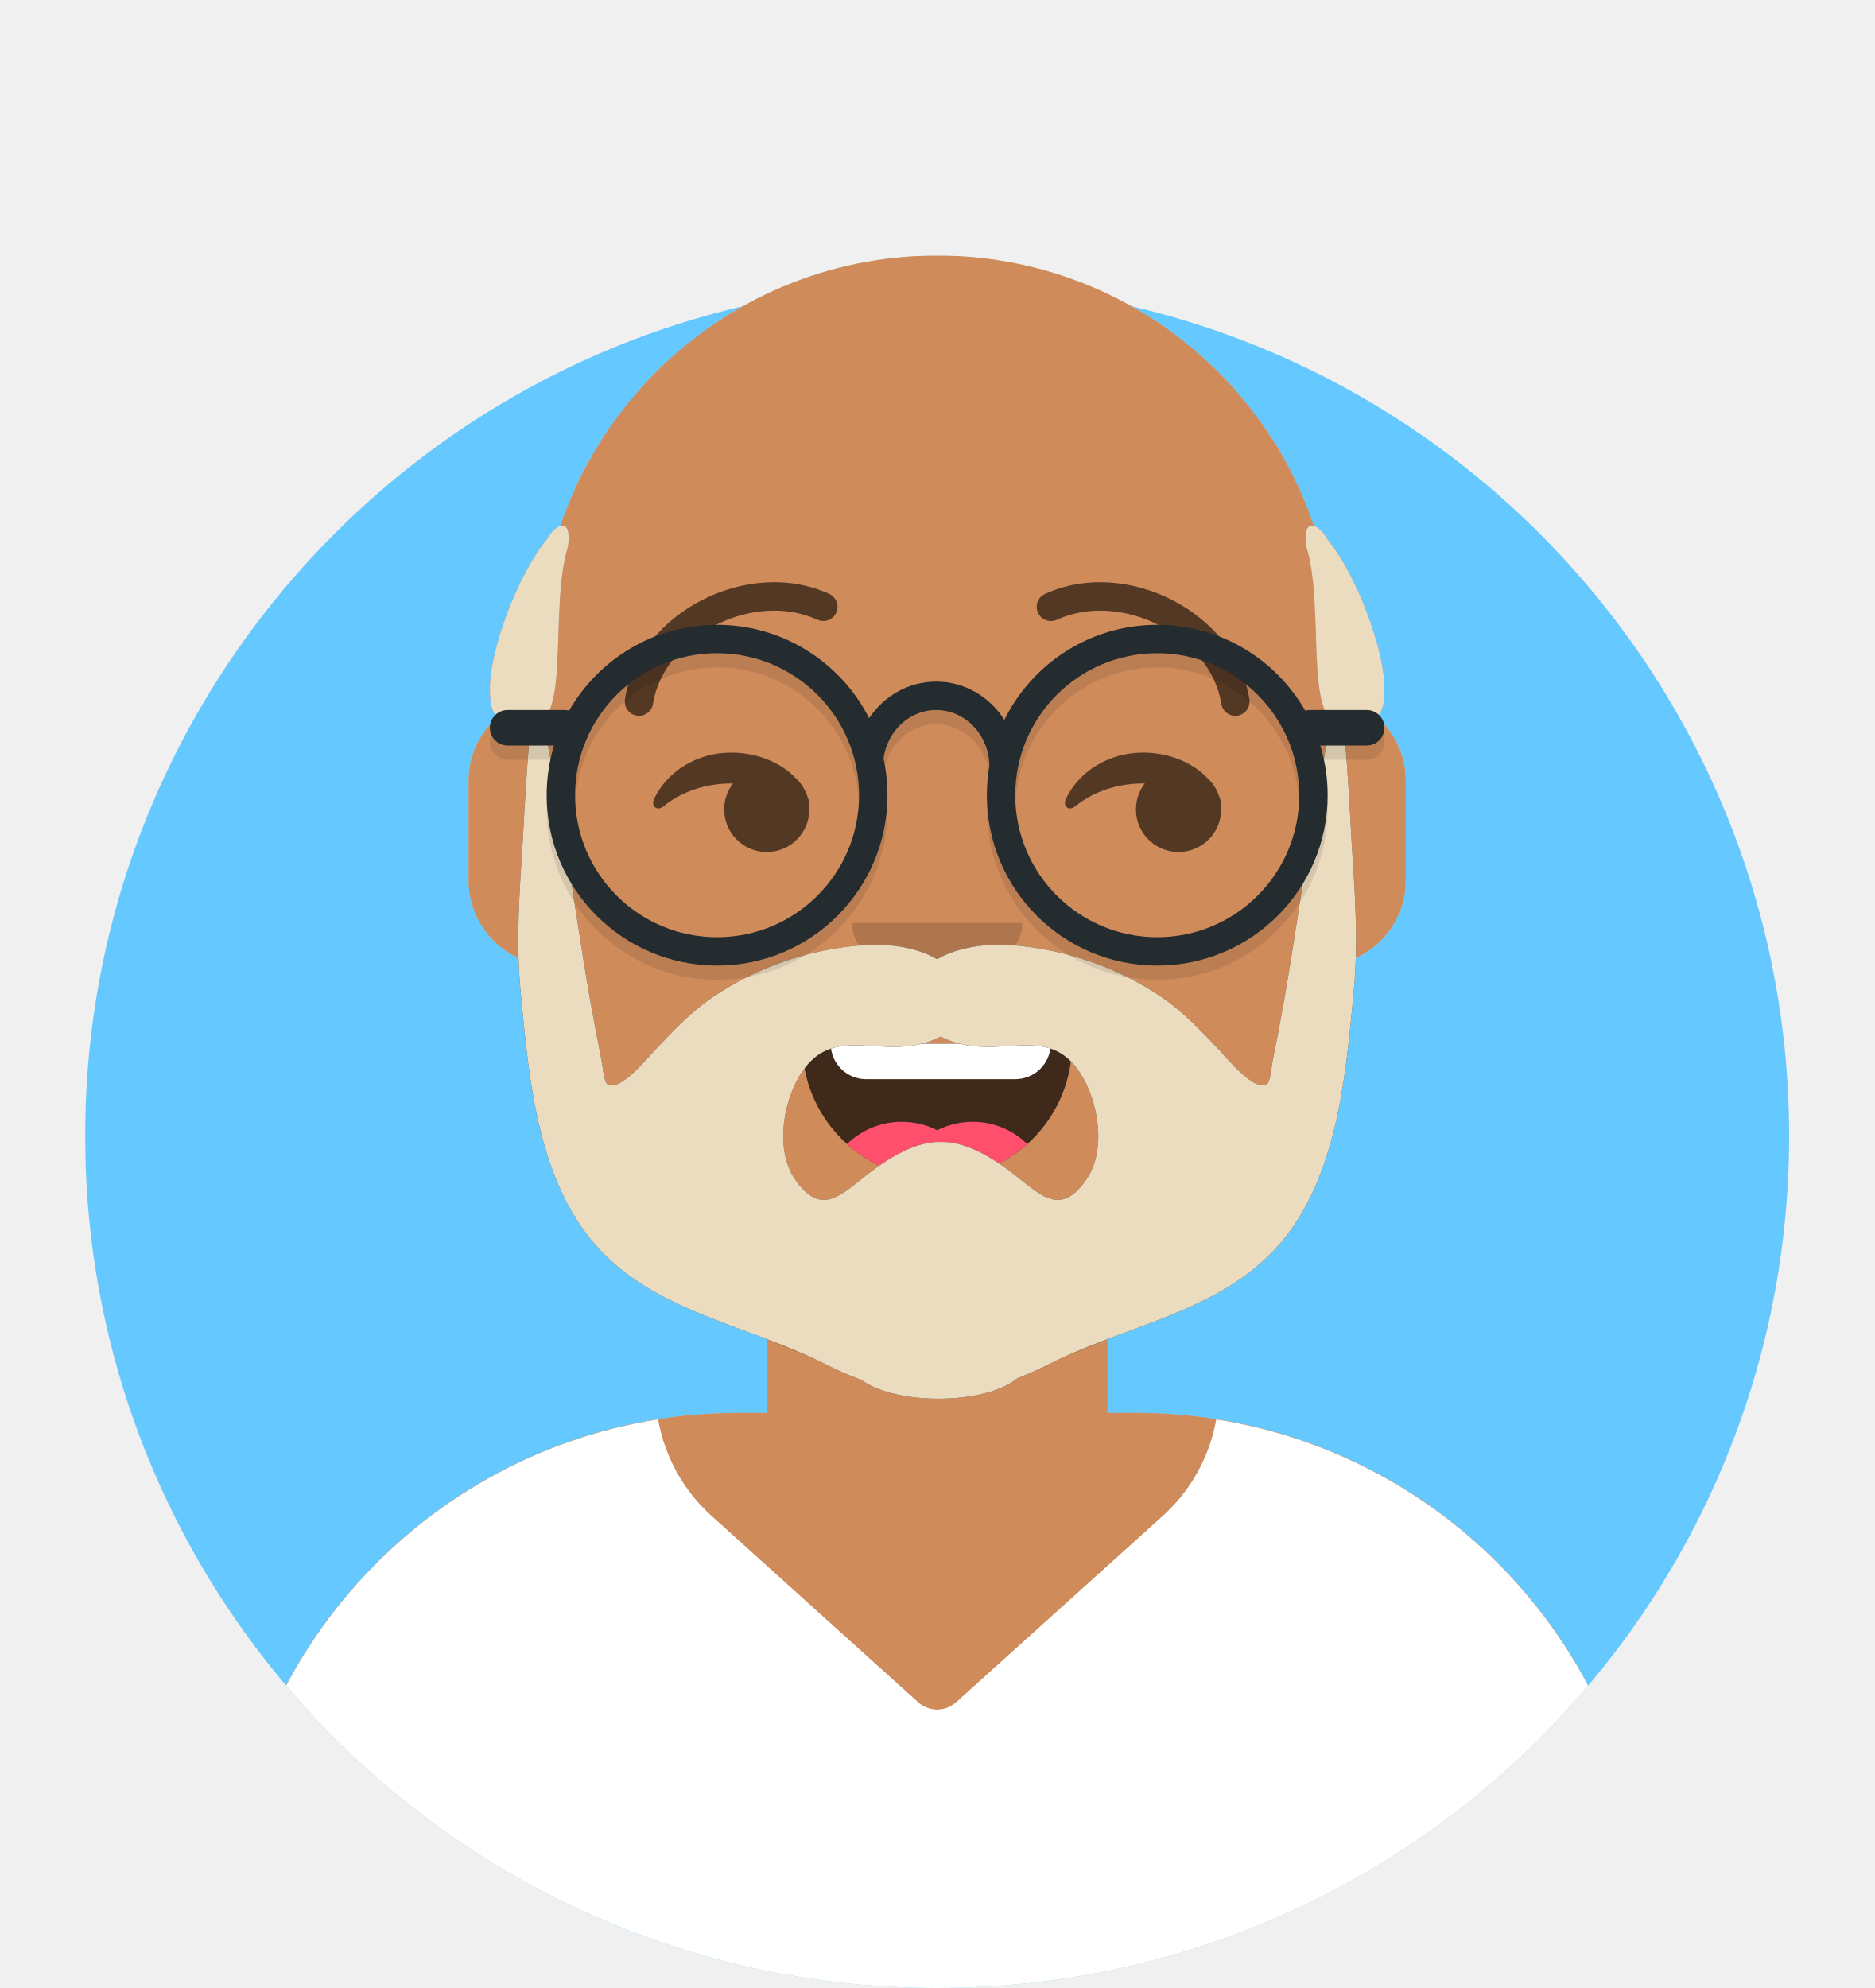
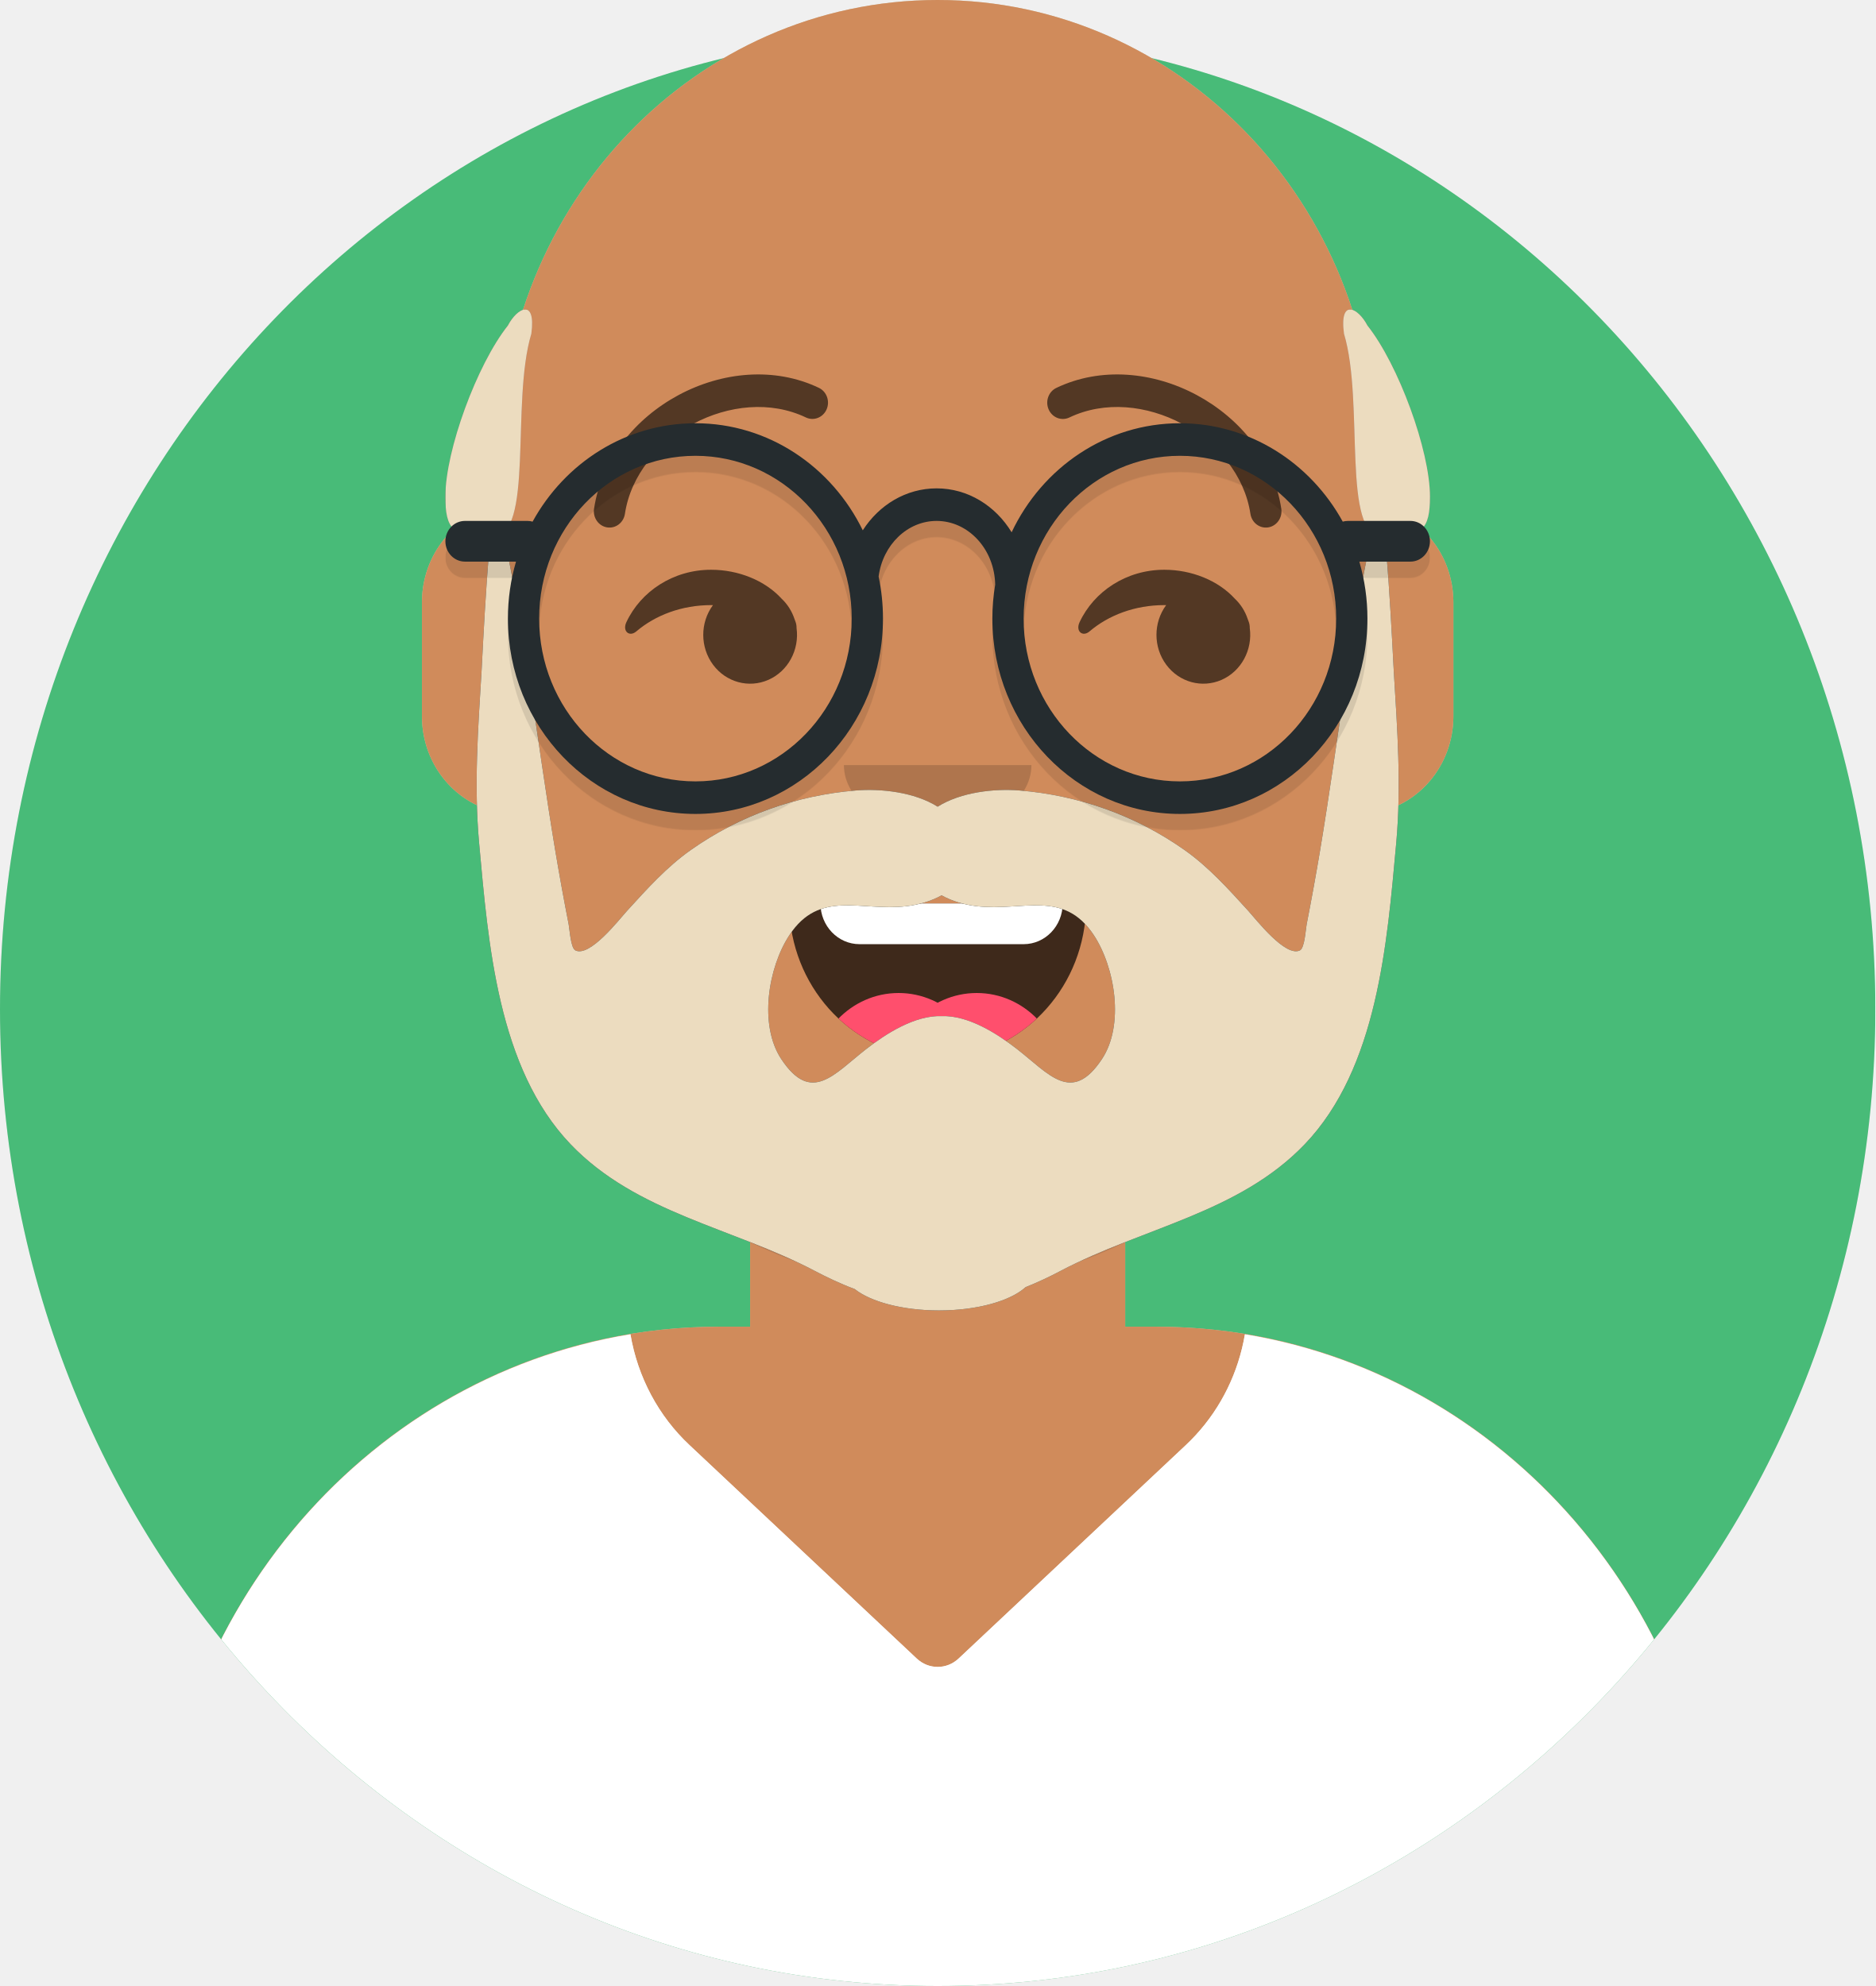
- <svg xmlns="http://www.w3.org/2000/svg" xmlns:xlink="http://www.w3.org/1999/xlink" width="264" height="280">
-   <defs>
-     <path id="c" d="M12 160c0 66.274 53.726 120 120 120s120-53.726 120-120h12V0H0v160h12Z" />
-     <path id="e" d="M124 144.611V163h4c39.765 0 72 32.235 72 72v9H0v-9c0-39.765 32.235-72 72-72h4v-18.389c-17.237-8.189-29.628-24.924-31.695-44.73C38.48 99.058 34 94.052 34 88V74c0-5.946 4.325-10.882 10-11.834V56c0-30.928 25.072-56 56-56s56 25.072 56 56v6.166c5.675.952 10 5.888 10 11.834v14c0 6.052-4.48 11.058-10.305 11.881-2.067 19.806-14.458 36.541-31.695 44.73Z" />
+ <svg xmlns="http://www.w3.org/2000/svg" xmlns:xlink="http://www.w3.org/1999/xlink" width="241.313" height="255.61" version="1.1" id="svg18248">
+   <defs id="defs18121">
+     <path id="c" d="m 12,160 c 0,66.274 53.726,120 120,120 66.274,0 120,-53.726 120,-120 h 12 V 0 H 0 v 160 z" />
+     <path id="e" d="M 124,144.611 V 163 h 4 c 39.765,0 72,32.235 72,72 v 9 H 0 v -9 c 0,-39.765 32.235,-72 72,-72 h 4 V 144.611 C 58.763,136.422 46.372,119.687 44.305,99.881 38.48,99.058 34,94.052 34,88 V 74 C 34,68.054 38.325,63.118 44,62.166 V 56 C 44,25.072 69.072,0 100,0 c 30.928,0 56,25.072 56,56 v 6.166 c 5.675,0.952 10,5.888 10,11.834 v 14 c 0,6.052 -4.48,11.058 -10.305,11.881 -2.067,19.806 -14.458,36.541 -31.695,44.73 z" />
    <circle id="a" cx="120" cy="120" r="120" />
  </defs>
-   <g fill="none" fill-rule="evenodd">
-     <g transform="translate(12 40)">
-       <mask id="b" fill="#fff">
-         <use xlink:href="#a" />
+   <g fill="none" fill-rule="evenodd" id="g18246" transform="matrix(1.005469,0,0,1.047584,-12.06563,-37.71302)">
+     <g transform="translate(12,40)" id="g18132" style="display:inline">
+       <mask id="b" fill="#ffffff">
+         <use xlink:href="#a" id="use18123" />
      </mask>
-       <use xlink:href="#a" fill="#E6E6E6" />
-       <g fill="#65C9FF" mask="url(#b)">
-         <path d="M0 0h240v240H0z" />
+       <use xlink:href="#a" fill="#e6e6e6" id="use18126" />
+       <g fill="#65c9ff" mask="url(#b)" id="g18130" style="display:inline;fill:#bdefff;fill-opacity:1">
+         <path d="M 0,0 H 240 V 240 H 0 Z" id="path18128" style="display:inline;fill:#48bb78;fill-opacity:1" />
      </g>
    </g>
-     <mask id="d" fill="#fff">
-       <use xlink:href="#c" />
+     <mask id="d" fill="#ffffff">
+       <use xlink:href="#c" id="use18134" />
    </mask>
-     <g mask="url(#d)">
-       <g transform="translate(32 36)">
-         <mask id="f" fill="#fff">
-           <use xlink:href="#e" />
+     <g mask="url(#d)" id="g18244">
+       <g transform="translate(32,36)" id="g18148" style="display:inline">
+         <mask id="f" fill="#ffffff">
+           <use xlink:href="#e" id="use18137" />
        </mask>
-         <use xlink:href="#e" fill="#D0C6AC" />
-         <g fill="#D08B5B" mask="url(#f)">
-           <path d="M0 0h264v280H0z" />
+         <use xlink:href="#e" fill="#d0c6ac" id="use18140" />
+         <g fill="#d08b5b" mask="url(#f)" id="g18144">
+           <path d="M 0,0 H 264 V 280 H 0 Z" id="path18142" />
        </g>
-         <path fill="#000" fill-opacity=".1" d="M156 79v23c0 30.928-25.072 56-56 56s-56-25.072-56-56V79v15c0 30.928 25.072 56 56 56s56-25.072 56-56V79Z" mask="url(#f)" />
+         <path fill="#000000" fill-opacity="0.1" d="m 156,79 v 23 c 0,30.928 -25.072,56 -56,56 -30.928,0 -56,-25.072 -56,-56 V 79 94 c 0,30.928 25.072,56 56,56 30.928,0 56,-25.072 56,-56 z" mask="url(#f)" id="path18146" />
      </g>
-       <g transform="translate(0 170)">
-         <defs>
-           <path id="g" d="M171.32 29.936C205.706 35.366 232 65.14 232 101.052V110H32v-8.948c0-35.914 26.294-65.686 60.682-71.116a23.896 23.896 0 0 0 7.554 13.603l29.085 26.229a4 4 0 0 0 5.358 0l29.085-26.229a24 24 0 0 0 1.234-1.196 23.888 23.888 0 0 0 6.322-12.407Z" />
+       <g transform="translate(0,170)" id="g18162">
+         <defs id="defs18151">
+           <path id="g" d="M 171.32,29.936 C 205.706,35.366 232,65.14 232,101.052 V 110 H 32 v -8.948 C 32,65.138 58.294,35.366 92.682,29.936 a 23.896,23.896 0 0 0 7.554,13.603 l 29.085,26.229 a 4,4 0 0 0 5.358,0 l 29.085,-26.229 a 24,24 0 0 0 1.234,-1.196 23.888,23.888 0 0 0 6.322,-12.407 z" />
        </defs>
-         <mask id="h" fill="#fff">
-           <use xlink:href="#g" />
+         <mask id="h" fill="#ffffff">
+           <use xlink:href="#g" id="use18153" />
        </mask>
-         <use xlink:href="#g" fill="#E6E6E6" />
-         <g fill="#FFF" mask="url(#h)">
-           <path d="M0 0h264v110H0z" />
+         <use xlink:href="#g" fill="#e6e6e6" id="use18156" />
+         <g fill="#ffffff" mask="url(#h)" id="g18160">
+           <path d="M 0,0 H 264 V 110 H 0 Z" id="path18158" />
        </g>
      </g>
-       <g fill="#000">
-         <g transform="translate(78 134)">
-           <defs>
-             <path id="i" d="M35.118 15.128C36.176 24.62 44.226 32 54 32c9.804 0 17.874-7.426 18.892-16.96.082-.767-.775-2.04-1.85-2.04H37.088c-1.08 0-2.075 1.178-1.97 2.128Z" />
+       <g fill="#000000" id="g18194">
+         <g transform="translate(78,134)" id="g18182">
+           <defs id="defs18165">
+             <path id="i" d="M 35.118,15.128 C 36.176,24.62 44.226,32 54,32 63.804,32 71.874,24.574 72.892,15.04 72.974,14.273 72.117,13 71.042,13 H 37.088 c -1.08,0 -2.075,1.178 -1.97,2.128 z" />
          </defs>
-           <mask id="j" fill="#fff">
-             <use xlink:href="#i" />
+           <mask id="j" fill="#ffffff">
+             <use xlink:href="#i" id="use18167" />
          </mask>
-           <use xlink:href="#i" fill-opacity=".7" />
-           <rect width="31" height="16" x="39" y="2" fill="#FFF" mask="url(#j)" rx="5" />
-           <g fill="#FF4F6D" mask="url(#j)">
-             <g transform="translate(38 24)">
-               <circle cx="11" cy="11" r="11" />
-               <circle cx="21" cy="11" r="11" />
+           <use xlink:href="#i" fill-opacity="0.7" id="use18170" />
+           <rect width="31" height="16" x="39" y="2" fill="#ffffff" mask="url(#j)" rx="5" id="rect18172" />
+           <g fill="#ff4f6d" mask="url(#j)" id="g18180">
+             <g transform="translate(38,24)" id="g18178">
+               <circle cx="11" cy="11" r="11" id="circle18174" />
+               <circle cx="21" cy="11" r="11" id="circle18176" />
            </g>
          </g>
        </g>
-         <path fill-opacity=".16" d="M120 130c0 4.418 5.373 8 12 8s12-3.582 12-8" />
-         <g fill-opacity=".6">
-           <path d="M103.241 110.346a6 6 0 1 0 10.699 2.8 1.998 1.998 0 0 0-.125-.739 7.509 7.509 0 0 0-.144-.372 6.007 6.007 0 0 0-1.646-2.484c-2.126-2.234-5.519-3.551-9.027-3.551-4.834 0-8.991 2.649-10.838 6.447-.54 1.111.387 1.853 1.278 1.125 2.436-1.993 5.82-3.228 9.56-3.228.08 0 .162 0 .243.002ZM161.241 110.346a6 6 0 1 0 10.699 2.8 1.998 1.998 0 0 0-.125-.739 7.509 7.509 0 0 0-.144-.372 6.007 6.007 0 0 0-1.646-2.484c-2.126-2.234-5.519-3.551-9.027-3.551-4.834 0-8.991 2.649-10.838 6.447-.54 1.111.387 1.853 1.278 1.125 2.436-1.993 5.82-3.228 9.56-3.228.08 0 .162 0 .243.002Z" />
+         <path fill-opacity="0.16" d="m 120,130 c 0,4.418 5.373,8 12,8 6.627,0 12,-3.582 12,-8" id="path18184" />
+         <g fill-opacity="0.6" id="g18188">
+           <path d="m 103.241,110.346 a 6,6 0 1 0 10.699,2.8 1.998,1.998 0 0 0 -0.125,-0.739 7.509,7.509 0 0 0 -0.144,-0.372 6.007,6.007 0 0 0 -1.646,-2.484 c -2.126,-2.234 -5.519,-3.551 -9.027,-3.551 -4.834,0 -8.991,2.649 -10.838,6.447 -0.54,1.111 0.387,1.853 1.278,1.125 2.436,-1.993 5.82,-3.228 9.56,-3.228 0.08,0 0.162,0 0.243,0.002 z m 58,0 a 6,6 0 1 0 10.699,2.8 1.998,1.998 0 0 0 -0.125,-0.739 7.509,7.509 0 0 0 -0.144,-0.372 6.007,6.007 0 0 0 -1.646,-2.484 c -2.126,-2.234 -5.519,-3.551 -9.027,-3.551 -4.834,0 -8.991,2.649 -10.838,6.447 -0.54,1.111 0.387,1.853 1.278,1.125 2.436,-1.993 5.82,-3.228 9.56,-3.228 0.08,0 0.162,0 0.243,0.002 z" id="path18186" />
        </g>
-         <g fill-opacity=".6" fill-rule="nonzero">
-           <path d="M91.976 99.128c1.495-9.523 14.083-16.02 23.188-11.827a2 2 0 0 0 1.672-3.633c-11.487-5.29-26.9 2.664-28.812 14.84a2 2 0 1 0 3.952.62ZM172.024 99.128c-1.495-9.523-14.082-16.02-23.187-11.827a2 2 0 0 1-1.673-3.633c11.487-5.29 26.9 2.664 28.812 14.84a2 2 0 0 1-3.952.62Z" />
+         <g fill-opacity="0.6" fill-rule="nonzero" id="g18192">
+           <path d="m 91.976,99.128 c 1.495,-9.523 14.083,-16.02 23.188,-11.827 a 2,2 0 0 0 1.672,-3.633 c -11.487,-5.29 -26.9,2.664 -28.812,14.84 a 2,2 0 1 0 3.952,0.62 z m 80.048,0 c -1.495,-9.523 -14.082,-16.02 -23.187,-11.827 a 2,2 0 0 1 -1.673,-3.633 c 11.487,-5.29 26.9,2.664 28.812,14.84 a 2,2 0 0 1 -3.952,0.62 z" id="path18190" />
        </g>
      </g>
-       <defs>
-         <path id="k" d="M0 0h264v280H0z" />
-         <path id="o" d="M6 28c-5.076.071-6-1.006-6-5C0 17.344 4.04 6.778 8 2c1.176-2.17 3.619-3.432 3 1-2.66 8.477.417 24.914-5 25Zm114 0c-5.417-.086-2.34-16.523-5-25-.619-4.432 1.824-3.17 3-1 3.96 4.778 8 15.344 8 21 0 3.994-.924 5.071-6 5Z" />
+       <defs id="defs18198">
+         <path id="k" d="M 0,0 H 264 V 280 H 0 Z" />
+         <path id="o" d="M 6,28 C 0.924,28.071 0,26.994 0,23 0,17.344 4.04,6.778 8,2 c 1.176,-2.17 3.619,-3.432 3,1 -2.66,8.477 0.417,24.914 -5,25 z m 114,0 c -5.417,-0.086 -2.34,-16.523 -5,-25 -0.619,-4.432 1.824,-3.17 3,-1 3.96,4.778 8,15.344 8,21 0,3.994 -0.924,5.071 -6,5 z" />
      </defs>
-       <mask id="l" fill="#fff">
-         <use xlink:href="#k" />
+       <mask id="l" fill="#ffffff">
+         <use xlink:href="#k" id="use18200" />
      </mask>
-       <g mask="url(#l)">
-         <g transform="translate(48 72)">
-           <defs>
-             <path id="m" d="M105.018 94.13c-3.868 5.591-6.76 1.817-10.88-1.254-2.481-1.849-6.177-4.148-9.634-4.035-3.456-.113-7.152 2.186-9.633 4.035-4.12 3.07-7.013 6.845-10.88 1.254-2.903-4.198-1.688-11.256 1.024-15.227 3.859-5.652 9.094-2.918 14.947-3.563 1.592-.175 3.19-.617 4.542-1.34 1.352.723 2.95 1.165 4.542 1.34 5.854.645 11.089-2.089 14.948 3.563 2.712 3.97 3.926 11.03 1.024 15.227M140.39 26c-3.424 14.075-4.998 28.434-7.481 42.671a319.166 319.166 0 0 1-1.685 8.879c-.127.62-.251 2.923-.862 3.214-1.851.884-5.624-3.817-6.633-4.879-2.533-2.666-5.045-5.356-8.13-7.448-6.235-4.227-13.535-6.726-21.13-7.32-3.178-.248-7.475.186-10.47 1.993-2.995-1.807-7.292-2.24-10.47-1.992-7.596.593-14.895 3.092-21.13 7.32-3.085 2.091-5.597 4.781-8.13 7.447-1.01 1.062-4.782 5.763-6.633 4.88-.61-.292-.735-2.595-.862-3.215a319.164 319.164 0 0 1-1.685-8.879C32.607 54.434 31.034 40.075 27.61 26c-.997 0-1.871 18.748-1.983 20.495-.452 7.094-.98 14.03-.305 21.131 1.164 12.249 2.377 27.608 11.71 36.962 8.434 8.451 20.678 10.218 31.24 15.553 1.36.687 3.163 1.535 5.108 2.23 2.049 1.563 6.113 2.629 10.794 2.629 4.91 0 9.142-1.173 11.08-2.862a47.143 47.143 0 0 0 4.475-1.997c10.56-5.336 22.805-7.102 31.238-15.553 9.334-9.354 10.547-24.713 11.712-36.962.674-7.1.146-14.037-.306-21.131C142.26 44.748 141.387 26 140.39 26Z" />
+       <g mask="url(#l)" id="g18242" style="display:inline">
+         <g transform="translate(48,72)" id="g18215">
+           <defs id="defs18204">
+             <path id="m" d="m 105.018,94.13 c -3.868,5.591 -6.76,1.817 -10.88,-1.254 -2.481,-1.849 -6.177,-4.148 -9.634,-4.035 -3.456,-0.113 -7.152,2.186 -9.633,4.035 -4.12,3.07 -7.013,6.845 -10.88,1.254 -2.903,-4.198 -1.688,-11.256 1.024,-15.227 3.859,-5.652 9.094,-2.918 14.947,-3.563 1.592,-0.175 3.19,-0.617 4.542,-1.34 1.352,0.723 2.95,1.165 4.542,1.34 5.854,0.645 11.089,-2.089 14.948,3.563 2.712,3.97 3.926,11.03 1.024,15.227 M 140.39,26 c -3.424,14.075 -4.998,28.434 -7.481,42.671 a 319.166,319.166 0 0 1 -1.685,8.879 c -0.127,0.62 -0.251,2.923 -0.862,3.214 -1.851,0.884 -5.624,-3.817 -6.633,-4.879 -2.533,-2.666 -5.045,-5.356 -8.13,-7.448 -6.235,-4.227 -13.535,-6.726 -21.13,-7.32 -3.178,-0.248 -7.475,0.186 -10.47,1.993 -2.995,-1.807 -7.292,-2.24 -10.47,-1.992 -7.596,0.593 -14.895,3.092 -21.13,7.32 -3.085,2.091 -5.597,4.781 -8.13,7.447 -1.01,1.062 -4.782,5.763 -6.633,4.88 -0.61,-0.292 -0.735,-2.595 -0.862,-3.215 A 319.164,319.164 0 0 1 35.089,68.671 C 32.607,54.434 31.034,40.075 27.61,26 c -0.997,0 -1.871,18.748 -1.983,20.495 -0.452,7.094 -0.98,14.03 -0.305,21.131 1.164,12.249 2.377,27.608 11.71,36.962 8.434,8.451 20.678,10.218 31.24,15.553 1.36,0.687 3.163,1.535 5.108,2.23 2.049,1.563 6.113,2.629 10.794,2.629 4.91,0 9.142,-1.173 11.08,-2.862 a 47.143,47.143 0 0 0 4.475,-1.997 c 10.56,-5.336 22.805,-7.102 31.238,-15.553 9.334,-9.354 10.547,-24.713 11.712,-36.962 0.674,-7.1 0.146,-14.037 -0.306,-21.131 C 142.26,44.748 141.387,26 140.39,26 Z" />
          </defs>
-           <mask id="n" fill="#fff">
-             <use xlink:href="#m" />
+           <mask id="n" fill="#ffffff">
+             <use xlink:href="#m" id="use18206" />
          </mask>
-           <use xlink:href="#m" fill="#252E32" />
-           <g fill="#ECDCBF" mask="url(#n)">
-             <path d="M-32 0h264v244H-32z" />
+           <use xlink:href="#m" fill="#252e32" id="use18209" />
+           <g fill="#ecdcbf" mask="url(#n)" id="g18213">
+             <path d="M -32,0 H 232 V 244 H -32 Z" id="path18211" />
          </g>
        </g>
-         <g transform="translate(69 74)">
-           <mask id="p" fill="#fff">
-             <use xlink:href="#o" />
+         <g transform="translate(69,74)" id="g18226">
+           <mask id="p" fill="#ffffff">
+             <use xlink:href="#o" id="use18217" />
          </mask>
-           <use xlink:href="#o" fill="#9E7A7A" />
-           <g fill="#ECDCBF" mask="url(#p)">
-             <path d="M0 0h264v280H0z" />
+           <use xlink:href="#o" fill="#9e7a7a" id="use18220" />
+           <g fill="#ecdcbf" mask="url(#p)" id="g18224">
+             <path d="M 0,0 H 264 V 280 H 0 Z" id="path18222" />
          </g>
        </g>
-         <g transform="translate(61 85)">
-           <defs>
-             <filter id="q" width="101.6%" height="108.3%" x="-.8%" y="-2.1%" filterUnits="objectBoundingBox">
-               <feOffset dy="2" in="SourceAlpha" result="shadowOffsetOuter1" />
-               <feColorMatrix in="shadowOffsetOuter1" values="0 0 0 0 0 0 0 0 0 0 0 0 0 0 0 0 0 0 0.1 0" />
+         <g transform="translate(61,85)" id="g18240">
+           <defs id="defs18234">
+             <filter id="q" width="1" height="1.042" x="0" y="0" filterUnits="objectBoundingBox">
+               <feOffset dy="2" in="SourceAlpha" result="shadowOffsetOuter1" id="feOffset18228" />
+               <feColorMatrix in="shadowOffsetOuter1" values="0 0 0 0 0 0 0 0 0 0 0 0 0 0 0 0 0 0 0.1 0" id="feColorMatrix18230" />
            </filter>
-             <path id="r" d="M80.465 16.394C84.38 8.46 92.553 3 102 3c8.92 0 16.703 4.866 20.84 12.088.21-.057.432-.088.66-.088h8a2.5 2.5 0 1 1 0 5h-6.537A23.998 23.998 0 0 1 126 27c0 13.255-10.745 24-24 24S78 40.255 78 27c0-1.422.124-2.815.36-4.169C78.277 18.455 74.915 15 70.863 15c-3.736 0-6.887 2.94-7.42 6.83.365 1.665.558 3.395.558 5.17 0 13.255-10.745 24-24 24S16 40.255 16 27c0-2.435.363-4.785 1.037-7H10.5a2.5 2.5 0 1 1 0-5h8c.228 0 .45.03.66.088C23.297 7.866 31.08 3 40 3c9.352 0 17.455 5.35 21.416 13.155C63.493 13.039 66.949 11 70.862 11c4.013 0 7.545 2.144 9.603 5.394ZM40 47c11.046 0 20-8.954 20-20S51.046 7 40 7s-20 8.954-20 20 8.954 20 20 20Zm62 0c11.046 0 20-8.954 20-20s-8.954-20-20-20-20 8.954-20 20 8.954 20 20 20Z" />
+             <path id="r" d="M 80.465,16.394 C 84.38,8.46 92.553,3 102,3 110.92,3 118.703,7.866 122.84,15.088 123.05,15.031 123.272,15 123.5,15 h 8 a 2.5,2.5 0 1 1 0,5 h -6.537 A 23.998,23.998 0 0 1 126,27 C 126,40.255 115.255,51 102,51 88.745,51 78,40.255 78,27 78,25.578 78.124,24.185 78.36,22.831 78.277,18.455 74.915,15 70.863,15 c -3.736,0 -6.887,2.94 -7.42,6.83 0.365,1.665 0.558,3.395 0.558,5.17 0,13.255 -10.745,24 -24,24 C 26.746,51 16,40.255 16,27 c 0,-2.435 0.363,-4.785 1.037,-7 H 10.5 a 2.5,2.5 0 1 1 0,-5 h 8 c 0.228,0 0.45,0.03 0.66,0.088 C 23.297,7.866 31.08,3 40,3 49.352,3 57.455,8.35 61.416,16.155 63.493,13.039 66.949,11 70.862,11 c 4.013,0 7.545,2.144 9.603,5.394 z M 40,47 C 51.046,47 60,38.046 60,27 60,15.954 51.046,7 40,7 28.954,7 20,15.954 20,27 c 0,11.046 8.954,20 20,20 z m 62,0 c 11.046,0 20,-8.954 20,-20 0,-11.046 -8.954,-20 -20,-20 -11.046,0 -20,8.954 -20,20 0,11.046 8.954,20 20,20 z" />
          </defs>
-           <use xlink:href="#r" fill="#000" filter="url(#q)" />
-           <use xlink:href="#r" fill="#252C2F" />
+           <use xlink:href="#r" fill="#000000" filter="url(#q)" id="use18236" />
+           <use xlink:href="#r" fill="#252c2f" id="use18238" />
        </g>
      </g>
    </g>
  </g>
</svg>
